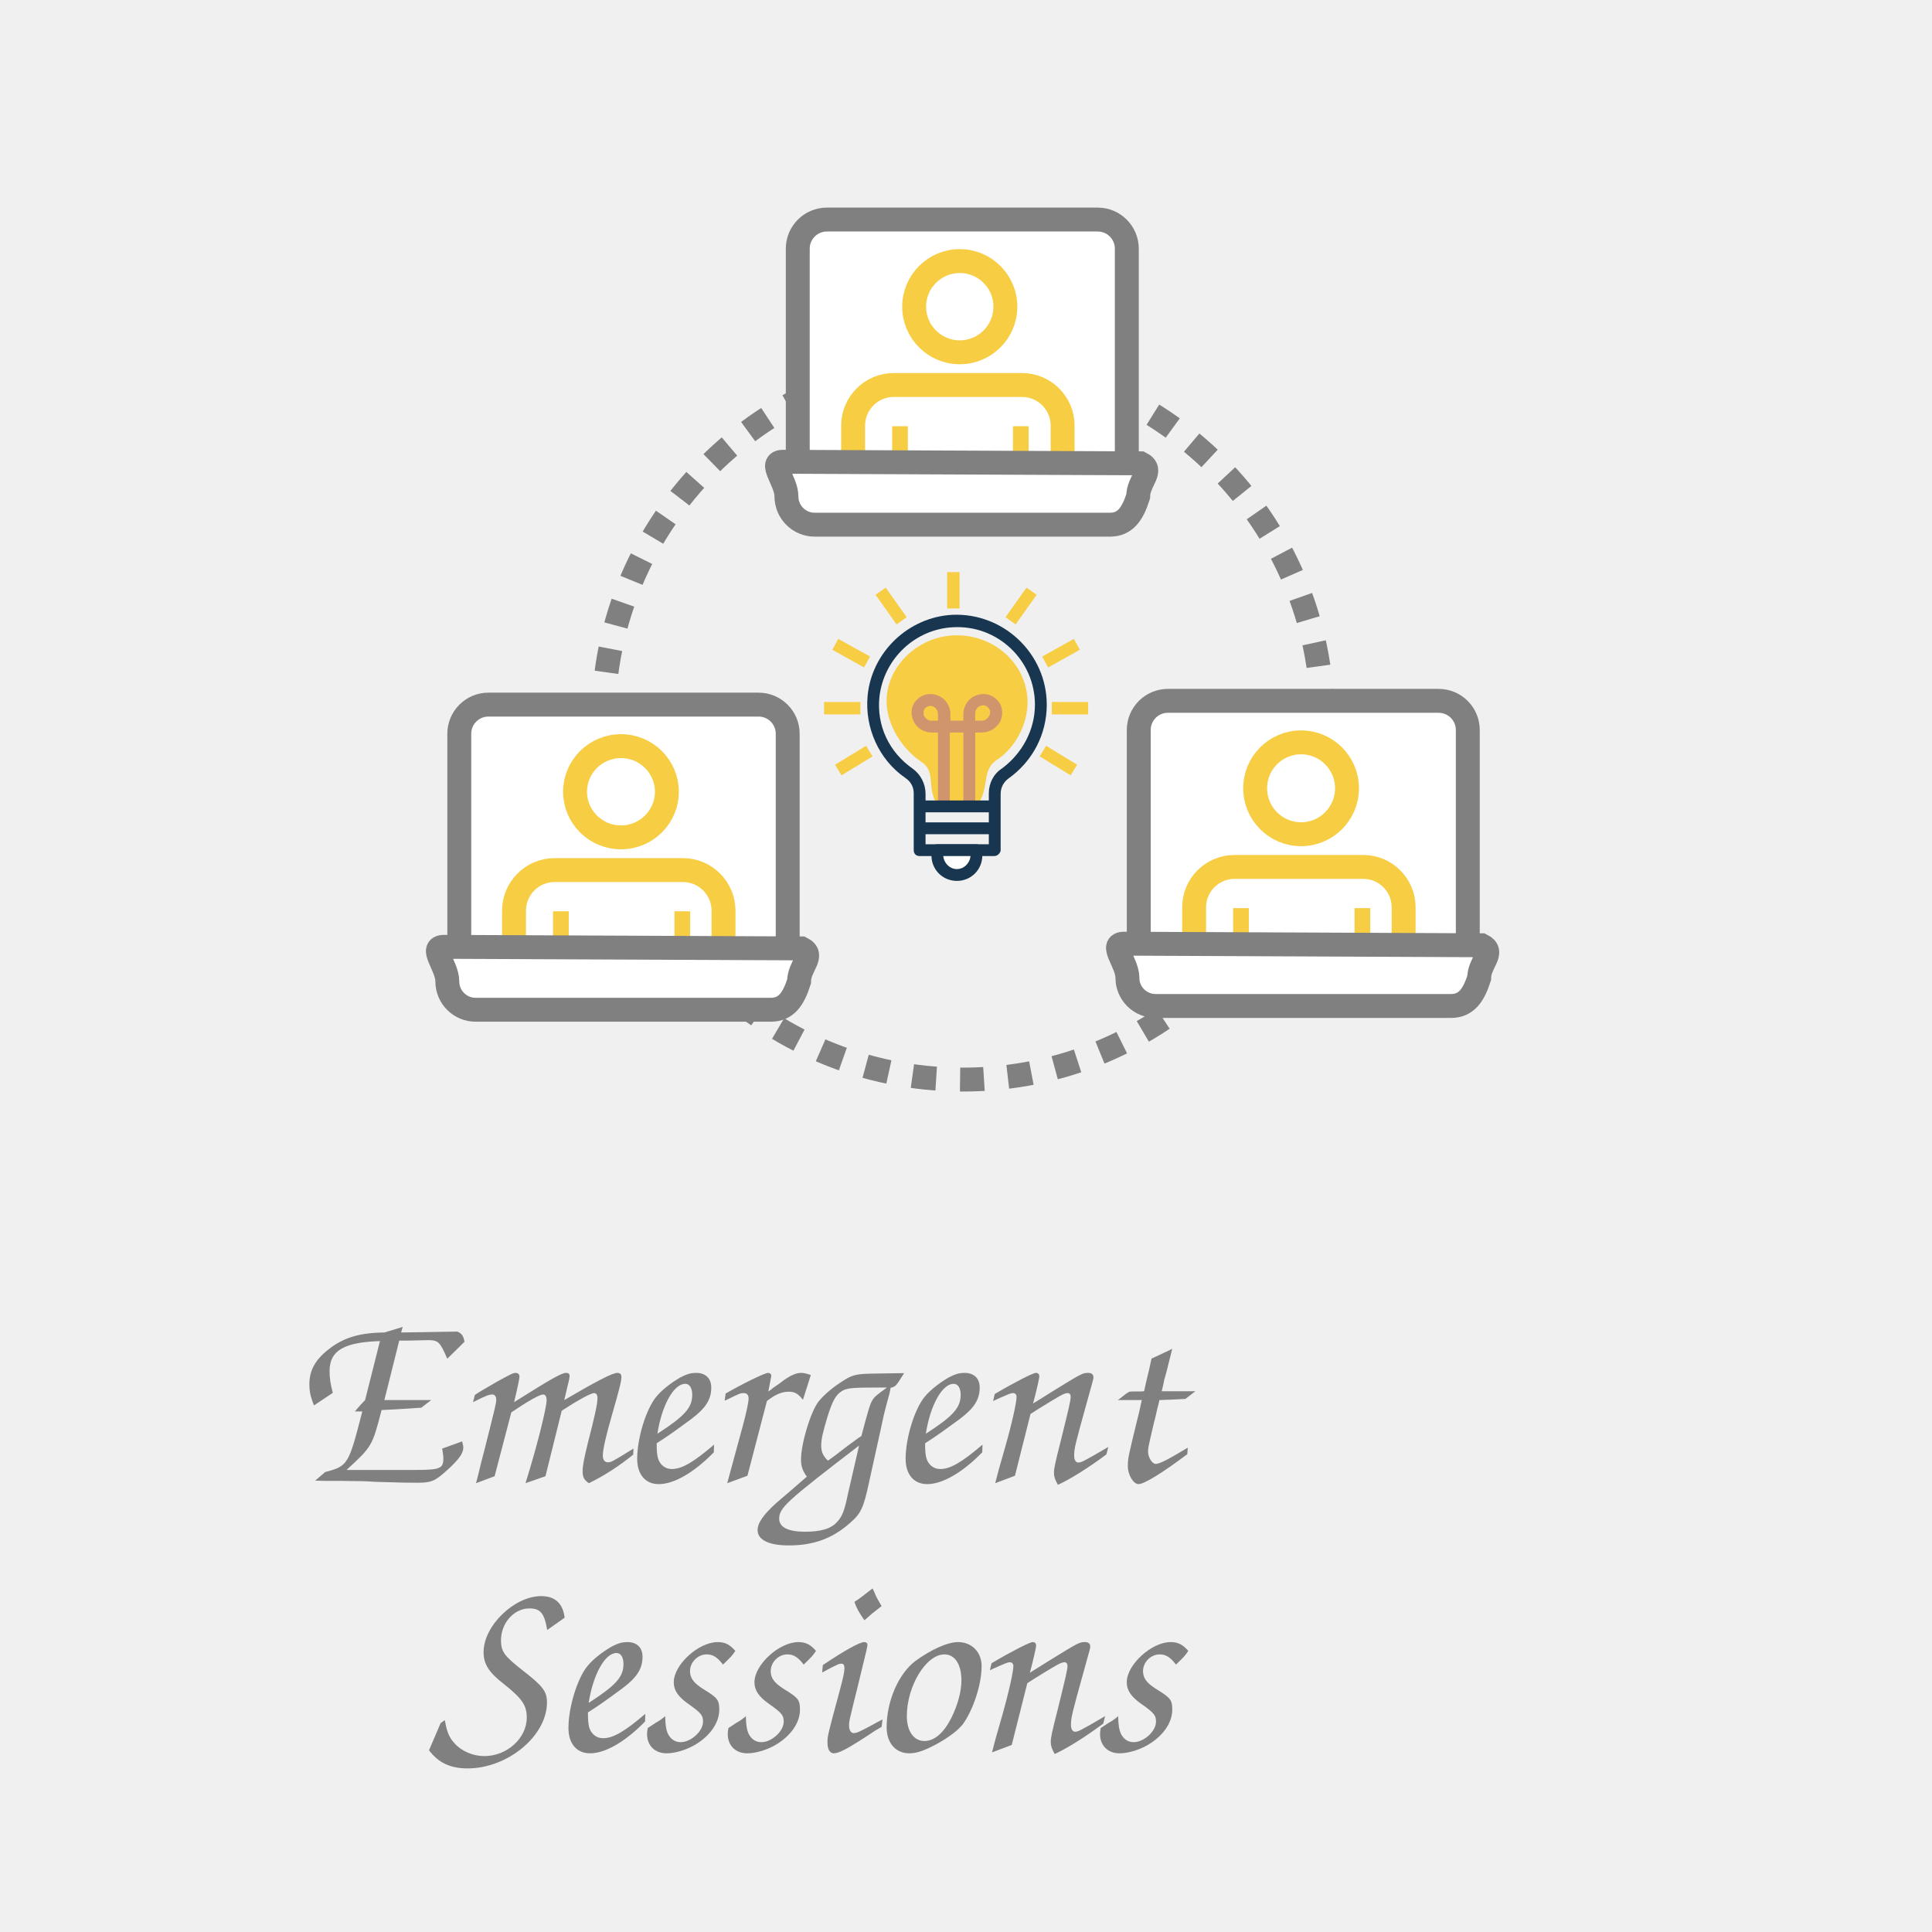
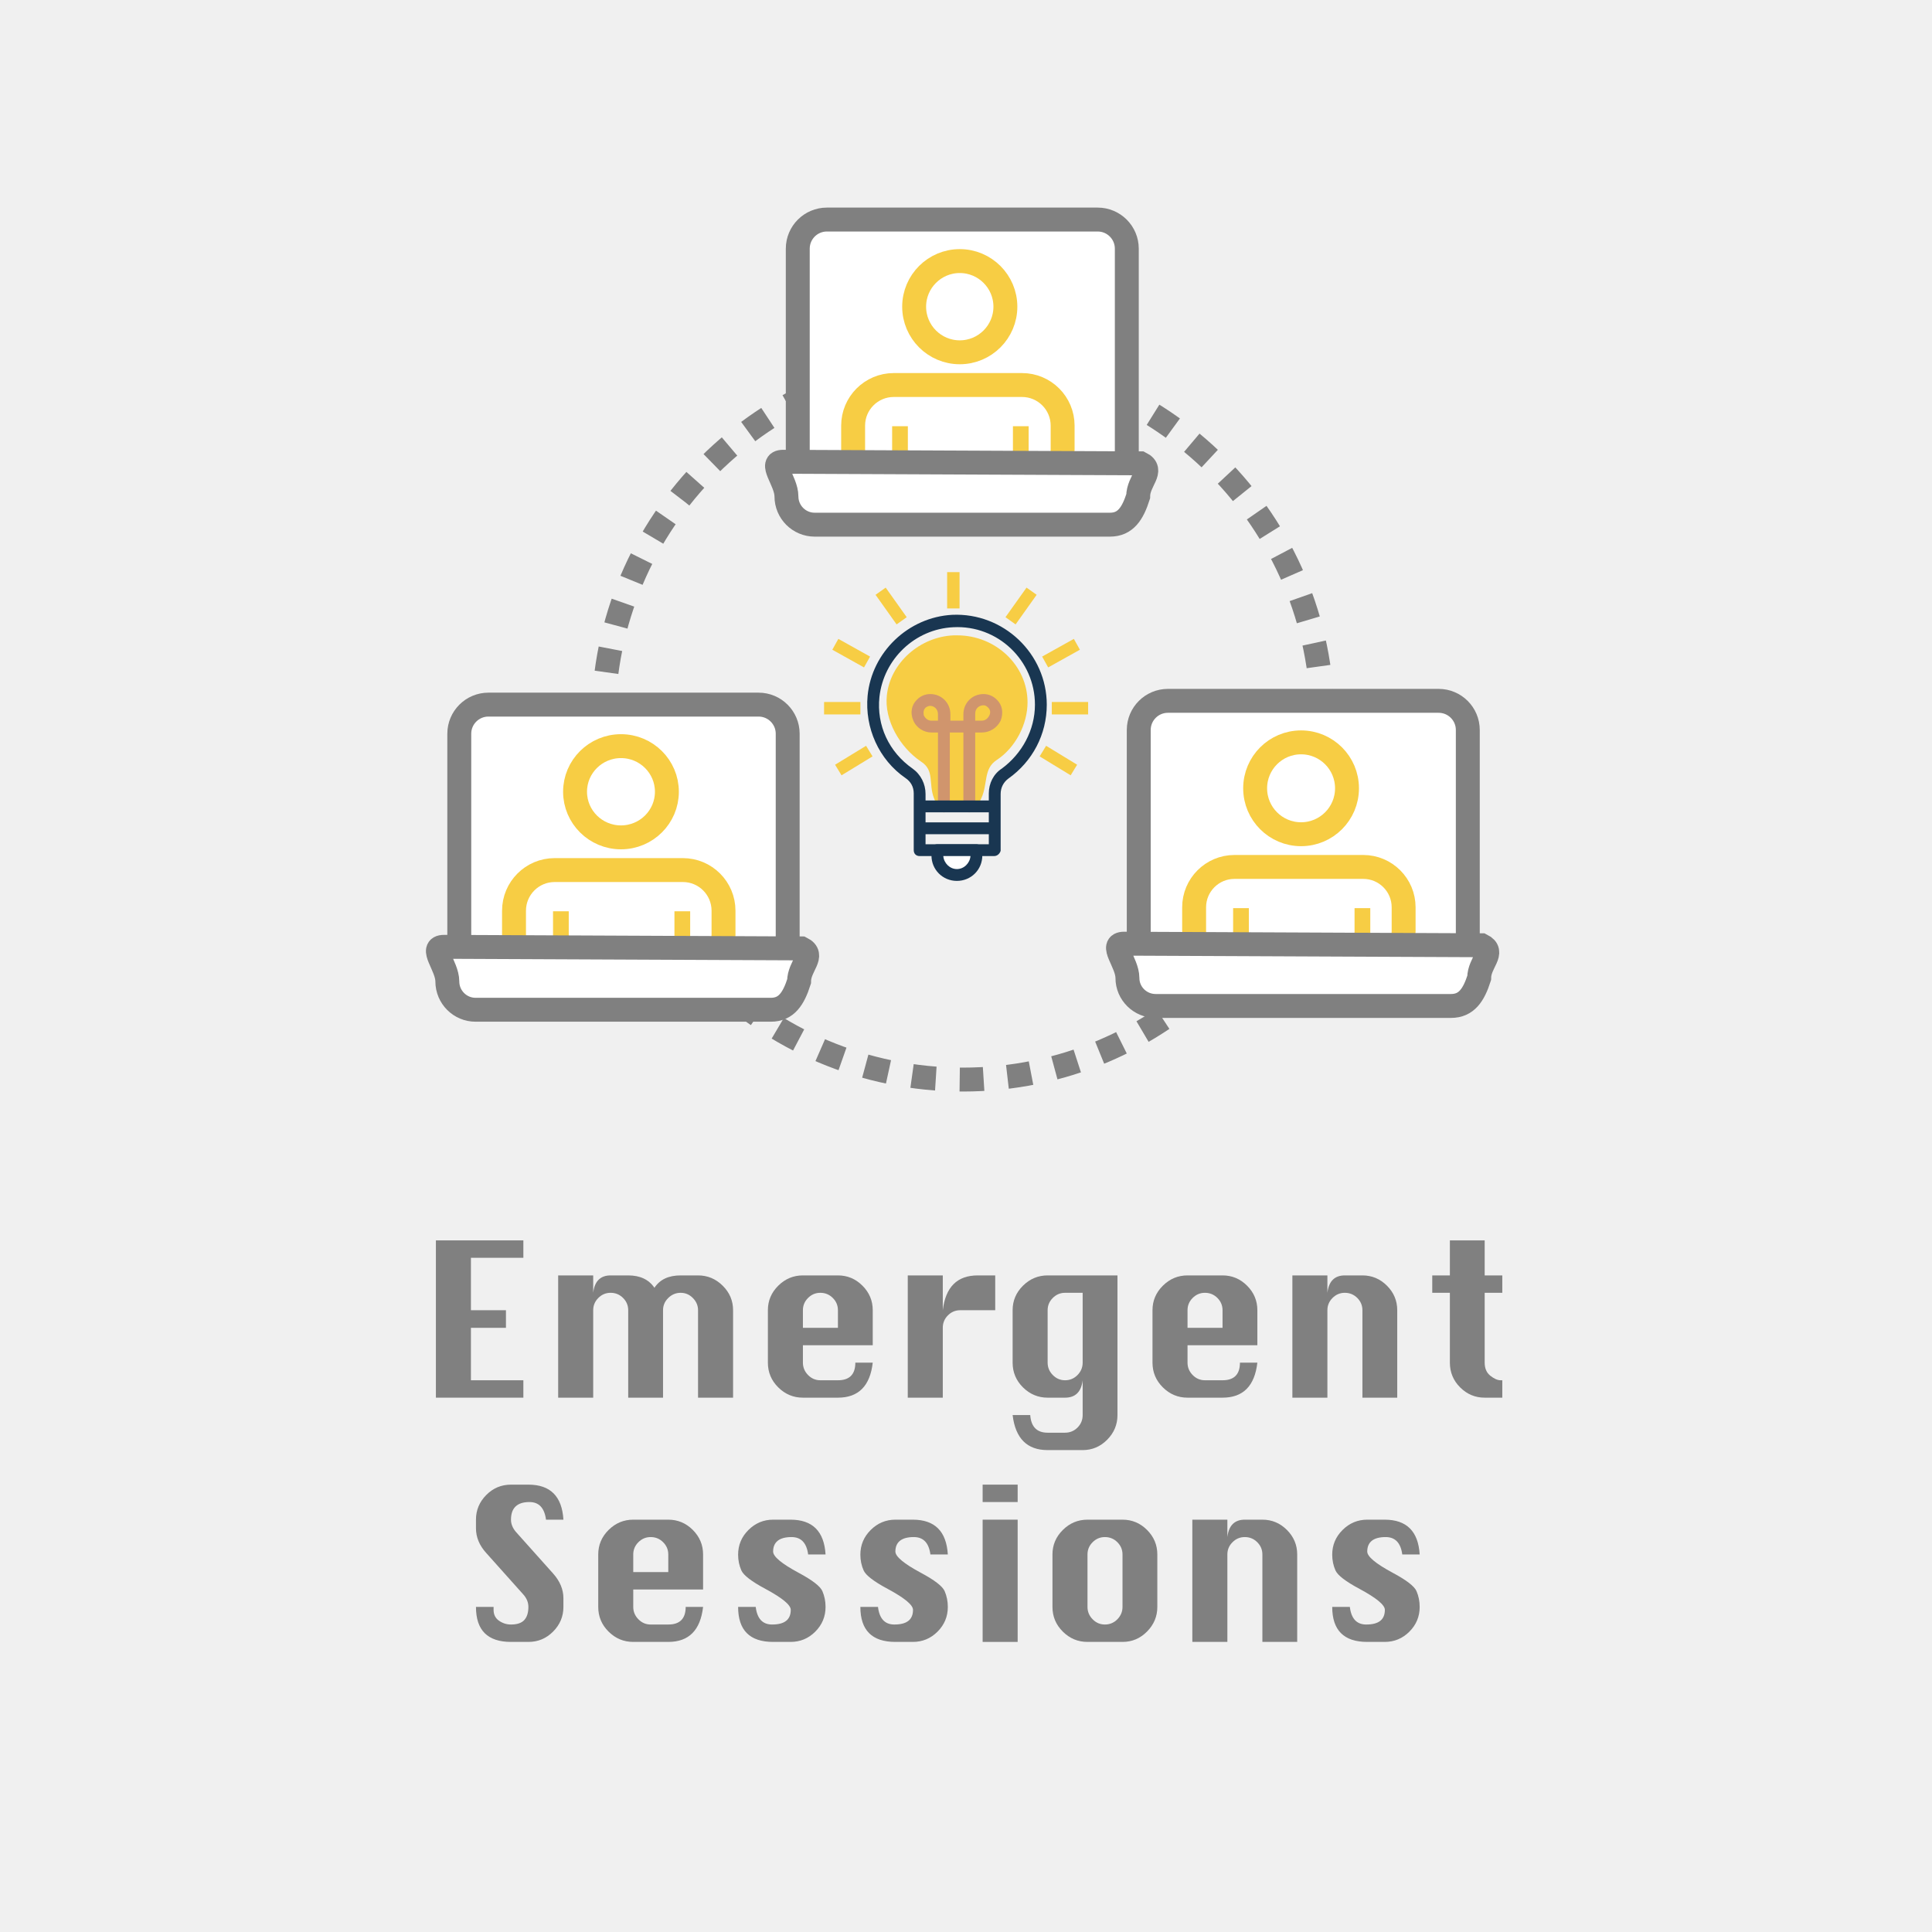
- <svg xmlns="http://www.w3.org/2000/svg" width="130mm" height="130mm" viewBox="0 0 130 130" version="1.1" id="svg161">
-   <defs id="defs158" />
-   <g id="layer1">
-     <g id="g2482" transform="matrix(0.2645833,0,0,0.2645833,-221.2586,7.920424)">
-       <g id="g1060" transform="matrix(1.333333,0,0,-1.333333,7.616513,555.9788)">
-         <path d="m 736.56,302.1 c 0,37.88 30.7,68.58 68.58,68.58 37.88,0 68.58,-30.7 68.58,-68.58 0,-37.88 -30.7,-68.58 -68.58,-68.58 -37.88,0 -68.58,30.7 -68.58,68.58 z" style="fill:none;stroke:#808080;stroke-width:4.56;stroke-linecap:butt;stroke-linejoin:miter;stroke-miterlimit:10;stroke-dasharray:4.56, 4.56;stroke-dashoffset:0;stroke-opacity:1" id="path1062" />
+ <svg xmlns="http://www.w3.org/2000/svg" xmlns:ns1="http://vectornator.io" width="100%" version="1.1" viewBox="0 0 130 130" style="fill-rule:nonzero;clip-rule:evenodd;stroke-linecap:round;stroke-linejoin:round;" xml:space="preserve" height="100%">
+   <defs />
+   <g ns1:layerName="layer1" id="layer1">
+     <g opacity="1">
+       <path stroke-linecap="butt" fill="none" d="M40.599+48.449C40.599+35.086+51.429+24.256+64.792+24.256C78.155+24.256+88.986+35.086+88.986+48.449C88.986+61.812+78.155+72.642+64.792+72.642C51.429+72.642+40.599+61.812+40.599+48.449Z" stroke-dasharray="1.609,1.609" opacity="1" stroke-width="1.609" stroke="#808080" stroke-linejoin="miter" />
+       <path d="M53.68+16.731C53.68+15.651+54.558+14.773+55.638+14.773L73.862+14.773C74.942+14.773+75.82+15.651+75.82+16.731L75.82+31.145C75.82+32.225+74.942+33.103+73.862+33.103L55.638+33.103C54.558+33.103+53.68+32.225+53.68+31.145L53.68+16.731Z" fill="#ffffff" opacity="1" />
+       <path stroke-linecap="butt" stroke="#808080" fill="none" d="M53.68+16.731C53.68+15.651+54.558+14.773+55.638+14.773L73.862+14.773C74.942+14.773+75.82+15.651+75.82+16.731L75.82+31.145C75.82+32.225+74.942+33.103+73.862+33.103L55.638+33.103C54.558+33.103+53.68+32.225+53.68+31.145L53.68+16.731Z" opacity="1" stroke-width="1.609" stroke-linejoin="miter" />
+       <path d="M61.511+20.636C61.511+18.943+62.887+17.567+64.58+17.567C66.274+17.567+67.65+18.943+67.65+20.636C67.65+22.329+66.274+23.705+64.58+23.705C62.887+23.705+61.511+22.329+61.511+20.636Z" fill="none" stroke="#f7cd44" opacity="1" stroke-linejoin="miter" stroke-width="1.609" stroke-linecap="butt" />
+       <path opacity="1" d="M57.405+28.64C57.405+27.131+58.629+25.907+60.139+25.907L68.768+25.907C70.278+25.907+71.502+27.131+71.502+28.64L71.502+30.242C71.502+31.752+70.278+32.976+68.768+32.976L60.139+32.976C58.629+32.976+57.405+31.752+57.405+30.242L57.405+28.64Z" fill="#ffffff" />
+       <path opacity="1" stroke-width="1.609" fill="none" d="M57.405+28.64C57.405+27.131+58.629+25.907+60.139+25.907L68.768+25.907C70.278+25.907+71.502+27.131+71.502+28.64L71.502+30.242C71.502+31.752+70.278+32.976+68.768+32.976L60.139+32.976C58.629+32.976+57.405+31.752+57.405+30.242L57.405+28.64Z" stroke-linejoin="miter" stroke="#f7cd44" stroke-linecap="butt" />
+       <path fill="none" d="M60.559+28.679L60.559+31.925" stroke="#f7cd44" stroke-linecap="butt" stroke-width="1.058" opacity="1" stroke-linejoin="miter" />
+       <path opacity="1" stroke-width="1.058" stroke="#f7cd44" stroke-linecap="butt" fill="none" stroke-linejoin="miter" d="M68.687+28.679L68.687+31.925" />
+       <path d="M52.918+33.4C52.918+32.348+51.648+31.071+52.699+31.071L76.751+31.177C77.697+31.653+76.585+32.348+76.585+33.4L76.585+33.4C76.215+34.557+75.735+35.304+74.688+35.304L54.816+35.304C53.768+35.304+52.918+34.451+52.918+33.4Z" fill="#ffffff" opacity="1" />
+       <path fill="none" stroke-linecap="butt" stroke-linejoin="miter" stroke="#808080" d="M52.918+33.4C52.918+32.348+51.648+31.071+52.699+31.071L76.751+31.177C77.697+31.653+76.585+32.348+76.585+33.4L76.585+33.4C76.215+34.557+75.735+35.304+74.688+35.304L54.816+35.304C53.768+35.304+52.918+34.451+52.918+33.4Z" opacity="1" stroke-width="1.609" />
+       <g opacity="1">
+         <path fill="#ffffff" d="M76.624+49.119C76.624+48.036+77.503+47.158+78.586+47.158L96.803+47.158C97.886+47.158+98.765+48.036+98.765+49.119L98.765+63.569C98.765+64.652+97.886+65.531+96.803+65.531L78.586+65.531C77.503+65.531+76.624+64.652+76.624+63.569L76.624+49.119Z" opacity="1" />
+         <path fill="none" stroke="#808080" d="M76.624+49.119C76.624+48.036+77.503+47.158+78.586+47.158L96.803+47.158C97.886+47.158+98.765+48.036+98.765+49.119L98.765+63.569C98.765+64.652+97.886+65.531+96.803+65.531L78.586+65.531C77.503+65.531+76.624+64.652+76.624+63.569L76.624+49.119Z" opacity="1" stroke-width="1.609" stroke-linecap="butt" stroke-linejoin="miter" />
+         <path stroke-linejoin="miter" stroke-width="1.609" d="M84.456+53.042C84.456+51.335+85.839+49.952+87.546+49.952C89.254+49.952+90.637+51.335+90.637+53.042C90.637+54.75+89.254+56.133+87.546+56.133C85.839+56.133+84.456+54.75+84.456+53.042Z" fill="none" opacity="1" stroke="#f7cd44" stroke-linecap="butt" />
+         <path opacity="1" d="M80.35+61.05C80.35+59.551+81.567+58.334+83.066+58.334L91.73+58.334C93.23+58.334+94.447+59.551+94.447+61.05L94.447+62.645C94.447+64.144+93.23+65.361+91.73+65.361L83.066+65.361C81.567+65.361+80.35+64.144+80.35+62.645L80.35+61.05Z" fill="#ffffff" />
+         <path stroke-linejoin="miter" stroke-linecap="butt" opacity="1" stroke-width="1.609" fill="none" stroke="#f7cd44" d="M80.35+61.05C80.35+59.551+81.567+58.334+83.066+58.334L91.73+58.334C93.23+58.334+94.447+59.551+94.447+61.05L94.447+62.645C94.447+64.144+93.23+65.361+91.73+65.361L83.066+65.361C81.567+65.361+80.35+64.144+80.35+62.645L80.35+61.05Z" />
+         <path d="M83.503+61.107L83.503+64.352" stroke="#f7cd44" stroke-linejoin="miter" stroke-width="1.058" fill="none" opacity="1" stroke-linecap="butt" />
+         <path stroke="#f7cd44" fill="none" opacity="1" stroke-width="1.058" d="M91.674+61.107L91.674+64.352" stroke-linejoin="miter" stroke-linecap="butt" />
+         <path d="M75.862+65.806C75.862+64.761+74.592+63.498+75.644+63.498L99.696+63.604C100.641+64.077+99.53+64.761+99.53+65.806L99.53+65.806C99.16+66.952+98.68+67.689+97.632+67.689L77.76+67.689C76.712+67.689+75.862+66.846+75.862+65.806Z" fill="#ffffff" opacity="1" />
+         <path d="M75.862+65.806C75.862+64.761+74.592+63.498+75.644+63.498L99.696+63.604C100.641+64.077+99.53+64.761+99.53+65.806L99.53+65.806C99.16+66.952+98.68+67.689+97.632+67.689L77.76+67.689C76.712+67.689+75.862+66.846+75.862+65.806Z" stroke-width="1.609" stroke-linejoin="miter" fill="none" stroke="#808080" opacity="1" stroke-linecap="butt" />
      </g>
-       <path d="m 1039.137,33.299 c 0,-4.08 3.32,-7.4 7.4,-7.4 h 68.88 c 4.08,0 7.4,3.32 7.4,7.4 v 54.48 c 0,4.08 -3.32,7.4 -7.4,7.4 h -68.88 c -4.08,0 -7.4,-3.32 -7.4,-7.4 z" style="fill:#ffffff;fill-opacity:1;fill-rule:evenodd;stroke:none;stroke-width:1.333" id="path1064" />
-       <path d="m 1039.137,33.299 c 0,-4.08 3.32,-7.4 7.4,-7.4 h 68.88 c 4.08,0 7.4,3.32 7.4,7.4 v 54.48 c 0,4.08 -3.32,7.4 -7.4,7.4 h -68.88 c -4.08,0 -7.4,-3.32 -7.4,-7.4 z" style="fill:none;stroke:#808080;stroke-width:6.08;stroke-linecap:butt;stroke-linejoin:miter;stroke-miterlimit:10;stroke-dasharray:none;stroke-opacity:1" id="path1066" />
-       <path d="m 1068.736,48.059 c 0,-6.4 5.2,-11.6 11.6,-11.6 6.4,0 11.6,5.2 11.6,11.6 0,6.4 -5.2,11.6 -11.6,11.6 -6.4,0 -11.6,-5.2 -11.6,-11.6 z" style="fill:none;stroke:#f7cd44;stroke-width:6.08;stroke-linecap:butt;stroke-linejoin:miter;stroke-miterlimit:10;stroke-dasharray:none;stroke-opacity:1" id="path1068" />
-       <path d="m 1053.216,78.312 c 0,-5.707 4.627,-10.333 10.333,-10.333 h 32.613 c 5.707,0 10.333,4.627 10.333,10.333 v 6.053 c 0,5.707 -4.627,10.333 -10.333,10.333 h -32.613 c -5.707,0 -10.333,-4.627 -10.333,-10.333 z" style="fill:#ffffff;fill-opacity:1;fill-rule:evenodd;stroke:none;stroke-width:1.333" id="path1070" />
-       <path d="m 1053.216,78.312 c 0,-5.707 4.627,-10.333 10.333,-10.333 h 32.613 c 5.707,0 10.333,4.627 10.333,10.333 v 6.053 c 0,5.707 -4.627,10.333 -10.333,10.333 h -32.613 c -5.707,0 -10.333,-4.627 -10.333,-10.333 z" style="fill:none;stroke:#f7cd44;stroke-width:6.08;stroke-linecap:butt;stroke-linejoin:miter;stroke-miterlimit:10;stroke-dasharray:none;stroke-opacity:1" id="path1072" />
-       <path d="M 1065.137,78.459 V 90.725" style="fill:none;stroke:#f7cd44;stroke-width:4;stroke-linecap:butt;stroke-linejoin:miter;stroke-miterlimit:10;stroke-dasharray:none;stroke-opacity:1" id="path1074" />
-       <path d="M 1095.857,78.459 V 90.725" style="fill:none;stroke:#f7cd44;stroke-width:4;stroke-linecap:butt;stroke-linejoin:miter;stroke-miterlimit:10;stroke-dasharray:none;stroke-opacity:1" id="path1076" />
-       <path d="m 1036.256,96.299 c 0,-3.973 -4.8,-8.8 -0.827,-8.8 l 90.907,0.4 c 3.573,1.8 -0.627,4.427 -0.627,8.4 v 0 c -1.4,4.373 -3.213,7.2 -7.173,7.2 h -75.107 c -3.96,0 -7.173,-3.227 -7.173,-7.2 z" style="fill:#ffffff;fill-opacity:1;fill-rule:evenodd;stroke:none;stroke-width:1.333" id="path1078" />
-       <path d="m 1036.256,96.299 c 0,-3.973 -4.8,-8.8 -0.827,-8.8 l 90.907,0.4 c 3.573,1.8 -0.627,4.427 -0.627,8.4 v 0 c -1.4,4.373 -3.213,7.2 -7.173,7.2 h -75.107 c -3.96,0 -7.173,-3.227 -7.173,-7.2 z" style="fill:none;stroke:#808080;stroke-width:6.08;stroke-linecap:butt;stroke-linejoin:miter;stroke-miterlimit:10;stroke-dasharray:none;stroke-opacity:1" id="path1080" />
-       <g id="g2316" transform="translate(0,-106)">
-         <path d="m 1125.857,261.712 c 0,-4.093 3.32,-7.413 7.413,-7.413 h 68.853 c 4.093,0 7.413,3.32 7.413,7.413 v 54.613 c 0,4.093 -3.32,7.413 -7.413,7.413 h -68.853 c -4.093,0 -7.413,-3.32 -7.413,-7.413 z" style="fill:#ffffff;fill-opacity:1;fill-rule:evenodd;stroke:none;stroke-width:1.333" id="path1082" />
-         <path d="m 1125.857,261.712 c 0,-4.093 3.32,-7.413 7.413,-7.413 h 68.853 c 4.093,0 7.413,3.32 7.413,7.413 v 54.613 c 0,4.093 -3.32,7.413 -7.413,7.413 h -68.853 c -4.093,0 -7.413,-3.32 -7.413,-7.413 z" style="fill:none;stroke:#808080;stroke-width:6.08;stroke-linecap:butt;stroke-linejoin:miter;stroke-miterlimit:10;stroke-dasharray:none;stroke-opacity:1" id="path1084" />
-         <path d="m 1155.457,276.539 c 0,-6.453 5.227,-11.68 11.68,-11.68 6.453,0 11.68,5.227 11.68,11.68 0,6.453 -5.227,11.68 -11.68,11.68 -6.453,0 -11.68,-5.227 -11.68,-11.68 z" style="fill:none;stroke:#f7cd44;stroke-width:6.08;stroke-linecap:butt;stroke-linejoin:miter;stroke-miterlimit:10;stroke-dasharray:none;stroke-opacity:1" id="path1086" />
-         <path d="m 1139.937,306.805 c 0,-5.667 4.6,-10.267 10.267,-10.267 h 32.747 c 5.667,0 10.267,4.6 10.267,10.267 v 6.027 c 0,5.667 -4.6,10.267 -10.267,10.267 h -32.747 c -5.667,0 -10.267,-4.6 -10.267,-10.267 z" style="fill:#ffffff;fill-opacity:1;fill-rule:evenodd;stroke:none;stroke-width:1.333" id="path1088" />
-         <path d="m 1139.937,306.805 c 0,-5.667 4.6,-10.267 10.267,-10.267 h 32.747 c 5.667,0 10.267,4.6 10.267,10.267 v 6.027 c 0,5.667 -4.6,10.267 -10.267,10.267 h -32.747 c -5.667,0 -10.267,-4.6 -10.267,-10.267 z" style="fill:none;stroke:#f7cd44;stroke-width:6.08;stroke-linecap:butt;stroke-linejoin:miter;stroke-miterlimit:10;stroke-dasharray:none;stroke-opacity:1" id="path1090" />
-         <path d="m 1151.857,307.019 v 12.267" style="fill:none;stroke:#f7cd44;stroke-width:4;stroke-linecap:butt;stroke-linejoin:miter;stroke-miterlimit:10;stroke-dasharray:none;stroke-opacity:1" id="path1092" />
-         <path d="m 1182.736,307.019 v 12.267" style="fill:none;stroke:#f7cd44;stroke-width:4;stroke-linecap:butt;stroke-linejoin:miter;stroke-miterlimit:10;stroke-dasharray:none;stroke-opacity:1" id="path1094" />
-         <path d="m 1122.976,324.779 c 0,-3.947 -4.8,-8.72 -0.827,-8.72 l 90.907,0.4 c 3.573,1.787 -0.627,4.373 -0.627,8.32 v 0 c -1.4,4.333 -3.213,7.12 -7.173,7.12 h -75.107 c -3.96,0 -7.173,-3.187 -7.173,-7.12 z" style="fill:#ffffff;fill-opacity:1;fill-rule:evenodd;stroke:none;stroke-width:1.333" id="path1096" />
-         <path d="m 1122.976,324.779 c 0,-3.947 -4.8,-8.72 -0.827,-8.72 l 90.907,0.4 c 3.573,1.787 -0.627,4.373 -0.627,8.32 v 0 c -1.4,4.333 -3.213,7.12 -7.173,7.12 h -75.107 c -3.96,0 -7.173,-3.187 -7.173,-7.12 z" style="fill:none;stroke:#808080;stroke-width:6.08;stroke-linecap:butt;stroke-linejoin:miter;stroke-miterlimit:10;stroke-dasharray:none;stroke-opacity:1" id="path1098" />
+       <g opacity="1">
+         <path d="M30.904+49.37C30.904+48.29+31.783+47.412+32.862+47.412L51.044+47.412C52.124+47.412+53.002+48.29+53.002+49.37L53.002+63.784C53.002+64.864+52.124+65.742+51.044+65.742L32.862+65.742C31.783+65.742+30.904+64.864+30.904+63.784L30.904+49.37Z" opacity="1" fill="#ffffff" />
+         <path stroke-linejoin="miter" stroke-linecap="butt" fill="none" stroke="#808080" opacity="1" stroke-width="1.609" d="M30.904+49.37C30.904+48.29+31.783+47.412+32.862+47.412L51.044+47.412C52.124+47.412+53.002+48.29+53.002+49.37L53.002+63.784C53.002+64.864+52.124+65.742+51.044+65.742L32.862+65.742C31.783+65.742+30.904+64.864+30.904+63.784L30.904+49.37Z" />
+         <path opacity="1" stroke-width="1.609" stroke-linejoin="miter" stroke="#f7cd44" stroke-linecap="butt" fill="none" d="M38.694+53.275C38.694+51.582+40.077+50.206+41.784+50.206C43.491+50.206+44.874+51.582+44.874+53.275C44.874+54.968+43.491+56.344+41.784+56.344C40.077+56.344+38.694+54.968+38.694+53.275Z" />
+         <path opacity="1" d="M34.587+61.279C34.587+59.77+35.811+58.545+37.321+58.545L45.95+58.545C47.46+58.545+48.684+59.77+48.684+61.279L48.684+62.881C48.684+64.391+47.46+65.615+45.95+65.615L37.321+65.615C35.811+65.615+34.587+64.391+34.587+62.881L34.587+61.279Z" fill="#ffffff" />
+         <path fill="none" stroke-linecap="butt" d="M34.587+61.279C34.587+59.77+35.811+58.545+37.321+58.545L45.95+58.545C47.46+58.545+48.684+59.77+48.684+61.279L48.684+62.881C48.684+64.391+47.46+65.615+45.95+65.615L37.321+65.615C35.811+65.615+34.587+64.391+34.587+62.881L34.587+61.279Z" stroke-width="1.609" stroke="#f7cd44" stroke-linejoin="miter" opacity="1" />
+         <path stroke-width="1.058" fill="none" stroke="#f7cd44" opacity="1" stroke-linejoin="miter" stroke-linecap="butt" d="M37.741+61.318L37.741+64.564" />
+         <path stroke="#f7cd44" stroke-width="1.058" fill="none" stroke-linejoin="miter" opacity="1" stroke-linecap="butt" d="M45.911+61.318L45.911+64.564" />
+         <path fill="#ffffff" d="M30.1+66.038C30.1+64.987+28.83+63.71+29.881+63.71L53.934+63.816C54.879+64.292+53.768+64.987+53.768+66.038L53.768+66.038C53.397+67.196+52.918+67.944+51.87+67.944L31.998+67.944C30.95+67.944+30.1+67.09+30.1+66.038Z" opacity="1" />
+         <path stroke-width="1.609" fill="none" d="M30.1+66.038C30.1+64.987+28.83+63.71+29.881+63.71L53.934+63.816C54.879+64.292+53.768+64.987+53.768+66.038L53.768+66.038C53.397+67.196+52.918+67.944+51.87+67.944L31.998+67.944C30.95+67.944+30.1+67.09+30.1+66.038Z" stroke-linecap="butt" stroke-linejoin="miter" opacity="1" stroke="#808080" />
      </g>
-       <g id="g2305" transform="translate(0,-106)">
-         <path d="m 953.057,262.659 c 0,-4.08 3.32,-7.4 7.4,-7.4 h 68.72 c 4.08,0 7.4,3.32 7.4,7.4 v 54.48 c 0,4.08 -3.32,7.4 -7.4,7.4 h -68.72 c -4.08,0 -7.4,-3.32 -7.4,-7.4 z" style="fill:#ffffff;fill-opacity:1;fill-rule:evenodd;stroke:none;stroke-width:1.333" id="path1100" />
-         <path d="m 953.057,262.659 c 0,-4.08 3.32,-7.4 7.4,-7.4 h 68.72 c 4.08,0 7.4,3.32 7.4,7.4 v 54.48 c 0,4.08 -3.32,7.4 -7.4,7.4 h -68.72 c -4.08,0 -7.4,-3.32 -7.4,-7.4 z" style="fill:none;stroke:#808080;stroke-width:6.08;stroke-linecap:butt;stroke-linejoin:miter;stroke-miterlimit:10;stroke-dasharray:none;stroke-opacity:1" id="path1102" />
-         <path d="m 982.496,277.419 c 0,-6.4 5.227,-11.6 11.68,-11.6 6.453,0 11.68,5.2 11.68,11.6 0,6.4 -5.227,11.6 -11.68,11.6 -6.453,0 -11.68,-5.2 -11.68,-11.6 z" style="fill:none;stroke:#f7cd44;stroke-width:6.08;stroke-linecap:butt;stroke-linejoin:miter;stroke-miterlimit:10;stroke-dasharray:none;stroke-opacity:1" id="path1104" />
-         <path d="m 966.976,307.672 c 0,-5.707 4.627,-10.333 10.333,-10.333 h 32.613 c 5.707,0 10.333,4.627 10.333,10.333 v 6.053 c 0,5.707 -4.627,10.333 -10.333,10.333 h -32.613 c -5.707,0 -10.333,-4.627 -10.333,-10.333 z" style="fill:#ffffff;fill-opacity:1;fill-rule:evenodd;stroke:none;stroke-width:1.333" id="path1106" />
-         <path d="m 966.976,307.672 c 0,-5.707 4.627,-10.333 10.333,-10.333 h 32.613 c 5.707,0 10.333,4.627 10.333,10.333 v 6.053 c 0,5.707 -4.627,10.333 -10.333,10.333 h -32.613 c -5.707,0 -10.333,-4.627 -10.333,-10.333 z" style="fill:none;stroke:#f7cd44;stroke-width:6.08;stroke-linecap:butt;stroke-linejoin:miter;stroke-miterlimit:10;stroke-dasharray:none;stroke-opacity:1" id="path1108" />
-         <path d="m 978.896,307.819 v 12.267" style="fill:none;stroke:#f7cd44;stroke-width:4;stroke-linecap:butt;stroke-linejoin:miter;stroke-miterlimit:10;stroke-dasharray:none;stroke-opacity:1" id="path1110" />
-         <path d="m 1009.777,307.819 v 12.267" style="fill:none;stroke:#f7cd44;stroke-width:4;stroke-linecap:butt;stroke-linejoin:miter;stroke-miterlimit:10;stroke-dasharray:none;stroke-opacity:1" id="path1112" />
-         <path d="m 950.016,325.659 c 0,-3.973 -4.8,-8.8 -0.827,-8.8 l 90.907,0.4 c 3.573,1.8 -0.627,4.427 -0.627,8.4 v 0 c -1.4,4.373 -3.213,7.2 -7.173,7.2 h -75.107 c -3.96,0 -7.173,-3.227 -7.173,-7.2 z" style="fill:#ffffff;fill-opacity:1;fill-rule:evenodd;stroke:none;stroke-width:1.333" id="path1114" />
-         <path d="m 950.016,325.659 c 0,-3.973 -4.8,-8.8 -0.827,-8.8 l 90.907,0.4 c 3.573,1.8 -0.627,4.427 -0.627,8.4 v 0 c -1.4,4.373 -3.213,7.2 -7.173,7.2 h -75.107 c -3.96,0 -7.173,-3.227 -7.173,-7.2 z" style="fill:none;stroke:#808080;stroke-width:6.08;stroke-linecap:butt;stroke-linejoin:miter;stroke-miterlimit:10;stroke-dasharray:none;stroke-opacity:1" id="path1116" />
-       </g>
-       <g id="g2013-5" transform="matrix(0.1938443,0,0,0.1938443,912.3272,235.5453)">
-         <path style="fill:#193651;fill-opacity:1" d="m 911.823,-246.428 h -97.745 c -4.655,0 -7.758,-3.103 -7.758,-7.758 v -74.473 c 0,-8.533 -3.879,-15.515 -10.861,-20.17 -34.909,-24.048 -53.527,-65.939 -49.648,-107.83 5.43,-57.406 53.527,-103.176 110.933,-106.279 67.491,-3.103 124.121,51.2 124.121,117.915 0,38.788 -18.618,74.473 -50.424,96.97 -6.206,4.655 -10.085,11.636 -10.085,20.17 v 74.473 c -0.775,3.103 -3.879,6.982 -8.533,6.982 z m -89.988,-15.516 h 83.006 v -66.715 c 0,-13.188 6.206,-25.6 17.067,-32.582 26.376,-19.394 43.442,-50.424 43.442,-83.782 0,-58.182 -48.873,-104.727 -107.055,-101.624 -50.424,2.327 -91.539,41.891 -96.97,91.539 -3.879,37.236 12.412,72.145 43.442,93.867 10.861,7.758 17.067,20.17 17.067,33.358 10e-4,0 10e-4,65.939 10e-4,65.939 z" id="path32-2" />
-         <path style="fill:#f7cd44;fill-opacity:1;stroke-width:1.09" d="m 863.354,-536.002 h -4.354 c -44.409,1.644 -83.592,36.157 -87.946,78.889 -3.483,32.049 16.788,67.707 44.651,86.607 18.286,11.505 9.757,28.974 17.192,48.126 l 6.075,15.649 h 48.761 l 7.29,-15.65 c 8.675,-18.623 2.551,-38.443 19.966,-49.948 25.252,-16.435 40.662,-47.806 40.662,-75.746 0.002,-48.483 -41.794,-87.927 -92.298,-87.927 z" id="path34-5" />
-         <rect x="688.699" y="-448.56" style="fill:#f7cd44;fill-opacity:1;stroke-width:1.752" width="47.647" height="16.291" id="rect54-9" />
-         <path style="fill:#ffffff" d="m 837.35,-254.186 v 6.982 c 0,13.964 11.636,25.6 25.6,25.6 13.964,0 25.6,-11.636 25.6,-25.6 v -6.982 z" id="path62-5" />
-         <path style="fill:#193651;fill-opacity:1" d="m 888.55,-261.944 h -51.2 c -4.655,0 -7.758,3.103 -7.758,7.758 v 6.982 c 0,18.618 14.739,33.358 33.358,33.358 18.619,0 33.358,-14.739 33.358,-33.358 v -6.982 c 0,-4.654 -3.879,-7.758 -7.758,-7.758 z m -25.6,32.582 c -9.309,0 -17.067,-7.758 -17.842,-17.067 h 35.685 c -0.776,9.31 -8.534,17.067 -17.843,17.067 z" id="path64-1" />
-         <path style="fill:#d0956d;fill-opacity:1" d="m 895.532,-408.562 h -16.291 c -4.655,0 -7.758,-3.103 -7.758,-7.758 v -16.291 c 0,-14.739 11.636,-26.376 26.376,-26.376 6.206,0 12.412,2.327 17.067,6.982 l 0.776,0.776 c 6.982,6.982 8.533,17.067 4.655,27.152 -4.655,9.309 -13.964,15.515 -24.825,15.515 z m -8.533,-15.515 h 8.533 c 5.43,0 8.533,-3.879 10.085,-6.982 0.776,-1.552 2.327,-6.206 -1.552,-10.085 -2.327,-2.327 -3.879,-3.103 -6.206,-3.103 -5.43,0 -10.861,3.879 -10.861,10.861 v 9.309 z" id="path68-3" />
-         <path style="fill:#d0956d;fill-opacity:1" d="m 845.884,-408.562 h -16.291 c -10.085,0 -20.17,-6.206 -24.048,-16.291 -3.879,-9.309 -2.327,-19.394 4.655,-26.376 l 0.776,-0.776 c 4.655,-4.655 10.861,-6.982 17.067,-6.982 14.739,0 26.376,11.636 26.376,26.376 v 16.291 c -0.778,3.879 -3.881,7.758 -8.535,7.758 z m -17.843,-34.909 c -2.327,0 -3.879,0.776 -6.206,2.327 -3.879,3.879 -2.327,8.533 -2.327,10.085 1.552,3.103 4.655,6.982 10.085,6.982 h 8.533 v -8.533 c 0,-6.982 -5.43,-10.861 -10.085,-10.861 z" id="path72-7" />
-         <path style="fill:#d0956d;fill-opacity:1" d="m 879.241,-303.834 c -4.655,0 -7.758,-3.103 -7.758,-7.758 v -96.97 h -17.842 v 96.97 c 0,4.655 -3.103,7.758 -7.758,7.758 -4.655,0 -7.758,-3.103 -7.758,-7.758 v -104.727 c 0,-4.655 3.103,-7.758 7.758,-7.758 h 33.358 c 4.655,0 7.758,3.103 7.758,7.758 v 104.727 c 0,3.879 -3.103,7.758 -7.758,7.758 z" id="path74-7" />
-         <path style="fill:#193651" d="m 906.562,-303.834 h -88 c -4.655,0 -7.758,-3.103 -7.758,-7.758 0,-4.655 3.103,-7.758 7.758,-7.758 h 88 c 4.655,0 7.758,3.103 7.758,7.758 0,3.879 -3.103,7.758 -7.758,7.758 z" id="path76-6" />
-         <path style="fill:#193651" d="m 906.562,-275.131 h -90 c -4.655,0 -7.758,-3.103 -7.758,-7.758 0,-4.655 3.103,-7.758 7.758,-7.758 h 90 c 4.655,0 7.758,3.103 7.758,7.758 0,4.655 -3.103,7.758 -7.758,7.758 z" id="path78-9" />
-         <rect x="791.008" y="53.539" style="fill:#f7cd44;fill-opacity:1;stroke-width:1.752" width="47.647" height="16.291" id="rect54-8-5" transform="rotate(-31.38865)" />
-         <rect x="359.098" y="-808.613" style="fill:#f7cd44;fill-opacity:1;stroke-width:1.752" width="47.647" height="16.291" id="rect54-1-9" transform="rotate(29.14394)" />
-         <rect x="-41.822" y="-974.048" style="fill:#f7cd44;fill-opacity:1;stroke-width:1.752" width="47.647" height="16.291" id="rect54-2-0" transform="rotate(54.5777)" />
-         <rect x="-618.946" y="-866.45" style="fill:#f7cd44;fill-opacity:1;stroke-width:1.752" width="47.647" height="16.291" id="rect54-4-1" transform="rotate(90)" />
-         <rect x="-1035.13" y="-448.56" style="fill:#f7cd44;fill-opacity:1;stroke-width:1.752" width="47.647" height="16.291" id="rect54-88-0" transform="scale(-1,1)" />
-         <rect x="-680.549" y="-844.302" style="fill:#f7cd44;fill-opacity:1;stroke-width:1.752" width="47.647" height="16.291" id="rect54-8-3-8" transform="matrix(-0.8536539,-0.5208406,-0.5208406,0.8536539,0,0)" />
-         <rect x="-1146.496" y="30.901" style="fill:#f7cd44;fill-opacity:1;stroke-width:1.752" width="47.647" height="16.291" id="rect54-1-0-4" transform="matrix(-0.873399,0.4870053,0.4870053,0.873399,0,0)" />
-         <rect x="-1040.948" y="430.703" style="fill:#f7cd44;fill-opacity:1;stroke-width:1.752" width="47.647" height="16.291" id="rect54-2-7-7" transform="matrix(-0.5795984,0.8149023,0.8149023,0.5795984,0,0)" />
+       <g opacity="1">
+         <path d="M66.894+57.603L61.88+57.603C61.642+57.603+61.483+57.444+61.483+57.205L61.483+53.386C61.483+52.948+61.284+52.59+60.925+52.351C59.135+51.118+58.18+48.969+58.379+46.821C58.658+43.876+61.124+41.529+64.069+41.37C67.53+41.211+70.435+43.996+70.435+47.417C70.435+49.407+69.48+51.237+67.848+52.391C67.53+52.63+67.331+52.988+67.331+53.425L67.331+57.245C67.291+57.404+67.132+57.603+66.894+57.603ZM62.278+56.807L66.535+56.807L66.535+53.386C66.535+52.709+66.854+52.073+67.411+51.715C68.763+50.72+69.639+49.128+69.639+47.417C69.639+44.433+67.132+42.046+64.148+42.205C61.562+42.325+59.453+44.354+59.175+46.9C58.976+48.81+59.811+50.6+61.403+51.715C61.96+52.112+62.278+52.749+62.278+53.425C62.278+53.425+62.278+56.807+62.278+56.807Z" fill="#193651" opacity="1" />
+         <path opacity="1" d="M64.408+42.751L64.184+42.751C61.907+42.836+59.897+44.606+59.674+46.797C59.495+48.441+60.535+50.27+61.964+51.239C62.902+51.829+62.464+52.725+62.846+53.708L63.157+54.51L65.658+54.51L66.032+53.708C66.477+52.752+66.163+51.736+67.056+51.146C68.351+50.303+69.141+48.694+69.141+47.261C69.141+44.774+66.998+42.751+64.408+42.751Z" fill="#f7cd44" />
+         <path d="M55.45+47.236L57.894+47.236L57.894+47.236L57.894+48.072L57.894+48.072L55.45+48.072L55.45+48.072L55.45+47.236L55.45+47.236Z" fill="#f7cd44" opacity="1" />
+         <path d="M63.074+57.205L63.074+57.563C63.074+58.279+63.671+58.876+64.387+58.876C65.103+58.876+65.7+58.279+65.7+57.563L65.7+57.205L63.074+57.205Z" opacity="1" fill="#ffffff" />
+         <path d="M65.7+56.807L63.074+56.807C62.835+56.807+62.676+56.966+62.676+57.205L62.676+57.563C62.676+58.518+63.432+59.274+64.387+59.274C65.342+59.274+66.098+58.518+66.098+57.563L66.098+57.205C66.098+56.966+65.899+56.807+65.7+56.807ZM64.387+58.478C63.91+58.478+63.512+58.08+63.472+57.603L65.302+57.603C65.262+58.08+64.864+58.478+64.387+58.478Z" opacity="1" fill="#193651" />
+         <path d="M66.058+49.288L65.222+49.288C64.984+49.288+64.825+49.128+64.825+48.89L64.825+48.054C64.825+47.298+65.421+46.701+66.177+46.701C66.496+46.701+66.814+46.821+67.053+47.059L67.093+47.099C67.451+47.457+67.53+47.974+67.331+48.492C67.093+48.969+66.615+49.288+66.058+49.288ZM65.62+48.492L66.058+48.492C66.337+48.492+66.496+48.293+66.575+48.134C66.615+48.054+66.695+47.815+66.496+47.616C66.376+47.497+66.297+47.457+66.177+47.457C65.899+47.457+65.62+47.656+65.62+48.014C65.62+48.014+65.62+48.492+65.62+48.492Z" opacity="1" fill="#d0956d" />
+         <path opacity="1" fill="#d0956d" d="M63.512+49.288L62.676+49.288C62.159+49.288+61.642+48.969+61.443+48.452C61.244+47.974+61.323+47.457+61.681+47.099L61.721+47.059C61.96+46.821+62.278+46.701+62.597+46.701C63.353+46.701+63.949+47.298+63.949+48.054L63.949+48.89C63.91+49.089+63.75+49.288+63.512+49.288ZM62.596+47.497C62.477+47.497+62.398+47.537+62.278+47.616C62.079+47.815+62.159+48.054+62.159+48.134C62.239+48.293+62.398+48.492+62.676+48.492L63.114+48.492L63.114+48.054C63.114+47.696+62.835+47.497+62.596+47.497Z" />
+         <path d="M65.222+54.659C64.984+54.659+64.825+54.5+64.825+54.261L64.825+49.288L63.91+49.288L63.91+54.261C63.91+54.5+63.75+54.659+63.512+54.659C63.273+54.659+63.114+54.5+63.114+54.261L63.114+48.89C63.114+48.651+63.273+48.492+63.512+48.492L65.222+48.492C65.461+48.492+65.62+48.651+65.62+48.89L65.62+54.261C65.62+54.46+65.461+54.659+65.222+54.659Z" opacity="1" fill="#d0956d" />
+         <path d="M66.624+54.659L62.11+54.659C61.872+54.659+61.712+54.5+61.712+54.261C61.712+54.022+61.872+53.863+62.11+53.863L66.624+53.863C66.862+53.863+67.022+54.022+67.022+54.261C67.022+54.46+66.862+54.659+66.624+54.659Z" fill="#193651" opacity="1" />
+         <path fill="#193651" d="M66.624+56.131L62.008+56.131C61.769+56.131+61.61+55.972+61.61+55.733C61.61+55.494+61.769+55.335+62.008+55.335L66.624+55.335C66.862+55.335+67.022+55.494+67.022+55.733C67.022+55.972+66.862+56.131+66.624+56.131Z" opacity="1" />
+         <path d="M56.19+51.456L58.276+50.183L58.276+50.183L58.712+50.896L58.712+50.896L56.625+52.169L56.625+52.169L56.19+51.456L56.19+51.456Z" fill="#f7cd44" opacity="1" />
+         <path d="M56.411+42.989L58.545+44.18L58.545+44.18L58.138+44.909L58.138+44.909L56.004+43.719L56.004+43.719L56.411+42.989L56.411+42.989Z" fill="#f7cd44" opacity="1" />
+         <path fill="#f7cd44" opacity="1" d="M59.595+39.539L61.011+41.53L61.011+41.53L60.33+42.015L60.33+42.015L58.914+40.023L58.914+40.023L59.595+39.539L59.595+39.539Z" />
+         <path d="M64.566+38.497L64.566+40.941L64.566+40.941L63.731+40.941L63.731+40.941L63.731+38.497L63.731+38.497L64.566+38.497L64.566+38.497Z" opacity="1" fill="#f7cd44" />
+         <path d="M73.218+47.236L70.774+47.236L70.774+47.236L70.774+48.072L70.774+48.072L73.218+48.072L73.218+48.072L73.218+47.236L73.218+47.236Z" fill="#f7cd44" opacity="1" />
+         <path opacity="1" fill="#f7cd44" d="M72.478+51.456L70.391+50.183L70.391+50.183L69.956+50.896L69.956+50.896L72.042+52.169L72.042+52.169L72.478+51.456L72.478+51.456Z" />
+         <path d="M72.257+42.989L70.123+44.179L70.123+44.179L70.529+44.909L70.529+44.909L72.664+43.719L72.664+43.719L72.257+42.989L72.257+42.989Z" fill="#f7cd44" opacity="1" />
+         <path opacity="1" d="M69.073+39.539L67.656+41.53L67.656+41.53L68.337+42.015L68.337+42.015L69.754+40.023L69.754+40.023L69.073+39.539L69.073+39.539Z" fill="#f7cd44" />
      </g>
    </g>
-     <text xml:space="preserve" style="font-style:normal;font-weight:normal;font-size:17.639px;line-height:1;font-family:sans-serif;fill:#808080;fill-opacity:1;stroke:none;stroke-width:0.265" x="65.37" y="99.629" id="text896-8-15">
-       <tspan x="65.37" y="99.629" id="tspan900-3-14" style="font-style:normal;font-variant:normal;font-weight:normal;font-stretch:normal;font-size:17.639px;font-family:'Comic Sans MS';-inkscape-font-specification:'Comic Sans MS';text-align:center;text-anchor:middle;fill:#808080;fill-opacity:1;stroke-width:0.265">Emergent</tspan>
-       <tspan x="65.37" y="117.742" style="font-style:normal;font-variant:normal;font-weight:normal;font-stretch:normal;font-size:17.639px;font-family:'Comic Sans MS';-inkscape-font-specification:'Comic Sans MS';text-align:center;text-anchor:middle;fill:#808080;fill-opacity:1;stroke-width:0.265" id="tspan2367">Sessions</tspan>
-     </text>
+     <g opacity="1">
+       <path fill="#808080" d="M29.331+94.046L29.331+83.463L35.216+83.463L35.216+84.634L31.688+84.634L31.688+88.162L34.044+88.162L34.044+89.347L31.688+89.347L31.688+92.875L35.216+92.875L35.216+94.046L29.331+94.046Z" opacity="1" />
+       <path d="M44.614+94.046L42.271+94.046L42.271+88.162C42.271+87.842+42.156+87.567+41.925+87.336C41.695+87.106+41.415+86.99+41.086+86.99C40.766+86.99+40.491+87.106+40.26+87.336C40.03+87.567+39.915+87.842+39.915+88.162L39.915+94.046L37.558+94.046L37.558+85.819L39.915+85.819L39.915+86.99C39.962+86.595+40.084+86.301+40.282+86.108C40.479+85.915+40.747+85.819+41.086+85.819L42.271+85.819C43.071+85.819+43.659+86.097+44.035+86.652C44.223+86.369+44.463+86.16+44.755+86.024C45.047+85.887+45.395+85.819+45.799+85.819L46.97+85.819C47.61+85.819+48.163+86.05+48.628+86.511C49.094+86.972+49.327+87.522+49.327+88.162L49.327+94.046L46.97+94.046L46.97+88.162C46.97+87.851+46.855+87.578+46.624+87.343C46.394+87.108+46.119+86.99+45.799+86.99C45.479+86.99+45.202+87.106+44.967+87.336C44.731+87.567+44.614+87.842+44.614+88.162L44.614+94.046Z" opacity="1" fill="#808080" />
+       <path fill="#808080" d="M58.725+90.518L54.026+90.518L54.026+91.689C54.026+92.009+54.141+92.287+54.372+92.522C54.602+92.757+54.877+92.875+55.197+92.875L56.382+92.875C57.163+92.875+57.554+92.48+57.554+91.689L58.725+91.689C58.546+93.26+57.765+94.046+56.382+94.046L54.026+94.046C53.386+94.046+52.833+93.815+52.368+93.355C51.902+92.894+51.669+92.338+51.669+91.689L51.669+88.162C51.669+87.522+51.902+86.972+52.368+86.511C52.833+86.05+53.386+85.819+54.026+85.819L56.382+85.819C57.022+85.819+57.572+86.05+58.033+86.511C58.494+86.972+58.725+87.522+58.725+88.162L58.725+90.518ZM54.026+89.347L56.382+89.347L56.382+88.162C56.382+87.842+56.267+87.567+56.037+87.336C55.806+87.106+55.526+86.99+55.197+86.99C54.877+86.99+54.602+87.106+54.372+87.336C54.141+87.567+54.026+87.842+54.026+88.162L54.026+89.347Z" opacity="1" />
+       <path opacity="1" d="M63.438+94.046L61.081+94.046L61.081+85.819L63.438+85.819L63.438+88.162C63.532+87.381+63.774+86.795+64.165+86.405C64.555+86.014+65.098+85.819+65.794+85.819L66.966+85.819L66.966+88.162L64.609+88.162C64.289+88.162+64.014+88.277+63.784+88.507C63.553+88.738+63.438+89.018+63.438+89.347L63.438+94.046Z" fill="#808080" />
+       <path d="M75.192+85.819L75.192+95.217C75.192+95.857+74.962+96.409+74.501+96.875C74.04+97.341+73.49+97.574+72.85+97.574L70.493+97.574C69.111+97.574+68.325+96.788+68.137+95.217L69.322+95.217C69.379+96.007+69.769+96.403+70.493+96.403L71.665+96.403C71.994+96.403+72.274+96.287+72.504+96.057C72.735+95.826+72.85+95.546+72.85+95.217L72.85+92.875C72.756+93.656+72.361+94.046+71.665+94.046L70.493+94.046C69.854+94.046+69.301+93.815+68.835+93.355C68.37+92.894+68.137+92.338+68.137+91.689L68.137+88.162C68.137+87.522+68.37+86.972+68.835+86.511C69.301+86.05+69.854+85.819+70.493+85.819L75.192+85.819ZM72.85+86.99L71.665+86.99C71.345+86.99+71.07+87.106+70.839+87.336C70.609+87.567+70.493+87.842+70.493+88.162L70.493+91.689C70.493+92.009+70.609+92.287+70.839+92.522C71.07+92.757+71.345+92.875+71.665+92.875C71.994+92.875+72.274+92.757+72.504+92.522C72.735+92.287+72.85+92.009+72.85+91.689L72.85+86.99Z" opacity="1" fill="#808080" />
+       <path opacity="1" fill="#808080" d="M84.605+90.518L79.906+90.518L79.906+91.689C79.906+92.009+80.021+92.287+80.251+92.522C80.482+92.757+80.757+92.875+81.077+92.875L82.262+92.875C83.043+92.875+83.433+92.48+83.433+91.689L84.605+91.689C84.426+93.26+83.645+94.046+82.262+94.046L79.906+94.046C79.266+94.046+78.713+93.815+78.248+93.355C77.782+92.894+77.549+92.338+77.549+91.689L77.549+88.162C77.549+87.522+77.782+86.972+78.248+86.511C78.713+86.05+79.266+85.819+79.906+85.819L82.262+85.819C82.902+85.819+83.452+86.05+83.913+86.511C84.374+86.972+84.605+87.522+84.605+88.162L84.605+90.518ZM79.906+89.347L82.262+89.347L82.262+88.162C82.262+87.842+82.147+87.567+81.916+87.336C81.686+87.106+81.406+86.99+81.077+86.99C80.757+86.99+80.482+87.106+80.251+87.336C80.021+87.567+79.906+87.842+79.906+88.162L79.906+89.347Z" />
+       <path d="M86.961+94.046L86.961+85.819L89.318+85.819L89.318+86.99C89.365+86.595+89.487+86.301+89.685+86.108C89.882+85.915+90.15+85.819+90.489+85.819L91.674+85.819C92.314+85.819+92.864+86.05+93.325+86.511C93.786+86.972+94.017+87.522+94.017+88.162L94.017+94.046L91.674+94.046L91.674+88.162C91.674+87.842+91.559+87.567+91.329+87.336C91.098+87.106+90.818+86.99+90.489+86.99C90.169+86.99+89.894+87.106+89.663+87.336C89.433+87.567+89.318+87.842+89.318+88.162L89.318+94.046L86.961+94.046Z" opacity="1" fill="#808080" />
+       <path d="M97.559+83.463L99.901+83.463L99.901+85.819L101.086+85.819L101.086+86.99L99.901+86.99L99.901+91.689C99.901+92.075+100.028+92.369+100.282+92.571C100.536+92.773+100.767+92.875+100.974+92.875L101.086+92.875L101.086+94.046L99.901+94.046C99.261+94.046+98.711+93.815+98.25+93.355C97.789+92.894+97.559+92.338+97.559+91.689L97.559+86.99L96.373+86.99L96.373+85.819L97.559+85.819L97.559+83.463Z" opacity="1" fill="#808080" />
+     </g>
+     <g opacity="1">
+       <path opacity="1" fill="#808080" d="M37.911+102.255L36.74+102.255C36.636+101.464+36.265+101.069+35.625+101.069C35.211+101.069+34.901+101.168+34.694+101.366C34.487+101.563+34.383+101.86+34.383+102.255C34.383+102.546+34.496+102.824+34.722+103.087L37.22+105.881C37.681+106.399+37.911+106.954+37.911+107.546L37.911+108.125C37.911+108.765+37.681+109.317+37.22+109.783C36.759+110.249+36.204+110.481+35.554+110.481L34.383+110.481C33.602+110.481+33.014+110.286+32.619+109.896C32.224+109.505+32.027+108.915+32.027+108.125L33.212+108.125C33.212+108.21+33.212+108.275+33.212+108.322C33.212+108.642+33.334+108.887+33.579+109.056C33.824+109.226+34.092+109.31+34.383+109.31C34.797+109.31+35.096+109.209+35.279+109.007C35.463+108.805+35.554+108.511+35.554+108.125C35.554+107.824+35.442+107.546+35.216+107.292L32.718+104.498C32.257+103.99+32.027+103.435+32.027+102.833L32.027+102.255C32.027+101.615+32.257+101.062+32.718+100.597C33.179+100.131+33.734+99.898+34.383+99.898L35.554+99.898C37.031+99.898+37.817+100.684+37.911+102.255Z" />
+       <path d="M47.309+106.954L42.61+106.954L42.61+108.125C42.61+108.445+42.725+108.722+42.956+108.957C43.186+109.193+43.461+109.31+43.781+109.31L44.967+109.31C45.747+109.31+46.138+108.915+46.138+108.125L47.309+108.125C47.13+109.696+46.349+110.481+44.967+110.481L42.61+110.481C41.97+110.481+41.418+110.251+40.952+109.79C40.486+109.329+40.254+108.774+40.254+108.125L40.254+104.597C40.254+103.957+40.486+103.407+40.952+102.946C41.418+102.485+41.97+102.255+42.61+102.255L44.967+102.255C45.606+102.255+46.157+102.485+46.618+102.946C47.078+103.407+47.309+103.957+47.309+104.597L47.309+106.954ZM42.61+105.782L44.967+105.782L44.967+104.597C44.967+104.277+44.851+104.002+44.621+103.772C44.39+103.541+44.111+103.426+43.781+103.426C43.461+103.426+43.186+103.541+42.956+103.772C42.725+104.002+42.61+104.277+42.61+104.597L42.61+105.782Z" opacity="1" fill="#808080" />
+       <path fill="#808080" d="M55.55+104.597L54.379+104.597C54.275+103.816+53.904+103.426+53.264+103.426C52.85+103.426+52.539+103.508+52.333+103.673C52.126+103.838+52.022+104.08+52.022+104.4C52.022+104.738+52.591+105.213+53.73+105.825C54.661+106.323+55.197+106.737+55.338+107.067C55.479+107.396+55.55+107.749+55.55+108.125C55.55+108.774+55.319+109.329+54.858+109.79C54.398+110.251+53.843+110.481+53.193+110.481L52.022+110.481C50.451+110.481+49.666+109.696+49.666+108.125L50.851+108.125C50.945+108.915+51.312+109.31+51.952+109.31C52.375+109.31+52.69+109.228+52.897+109.063C53.104+108.899+53.208+108.652+53.208+108.322C53.208+107.993+52.638+107.523+51.5+106.911C50.569+106.413+50.03+105.999+49.884+105.67C49.739+105.34+49.666+104.988+49.666+104.611C49.666+103.962+49.898+103.407+50.364+102.946C50.83+102.485+51.382+102.255+52.022+102.255L53.193+102.255C54.67+102.255+55.456+103.036+55.55+104.597Z" opacity="1" />
+       <path d="M63.777+104.597L62.605+104.597C62.502+103.816+62.13+103.426+61.491+103.426C61.077+103.426+60.766+103.508+60.559+103.673C60.352+103.838+60.249+104.08+60.249+104.4C60.249+104.738+60.818+105.213+61.956+105.825C62.888+106.323+63.424+106.737+63.565+107.067C63.706+107.396+63.777+107.749+63.777+108.125C63.777+108.774+63.546+109.329+63.085+109.79C62.624+110.251+62.069+110.481+61.42+110.481L60.249+110.481C58.678+110.481+57.892+109.696+57.892+108.125L59.078+108.125C59.172+108.915+59.539+109.31+60.178+109.31C60.602+109.31+60.917+109.228+61.124+109.063C61.331+108.899+61.434+108.652+61.434+108.322C61.434+107.993+60.865+107.523+59.727+106.911C58.795+106.413+58.257+105.999+58.111+105.67C57.965+105.34+57.892+104.988+57.892+104.611C57.892+103.962+58.125+103.407+58.591+102.946C59.056+102.485+59.609+102.255+60.249+102.255L61.42+102.255C62.897+102.255+63.683+103.036+63.777+104.597Z" fill="#808080" opacity="1" />
+       <path d="M66.119+101.069L66.119+99.898L68.476+99.898L68.476+101.069L66.119+101.069ZM66.119+110.481L66.119+102.255L68.476+102.255L68.476+110.481L66.119+110.481Z" opacity="1" fill="#808080" />
+       <path opacity="1" fill="#808080" d="M73.175+102.255L75.531+102.255C76.171+102.255+76.721+102.485+77.182+102.946C77.643+103.407+77.874+103.957+77.874+104.597L77.874+108.125C77.874+108.765+77.643+109.317+77.182+109.783C76.721+110.249+76.171+110.481+75.531+110.481L73.175+110.481C72.535+110.481+71.982+110.251+71.517+109.79C71.051+109.329+70.818+108.774+70.818+108.125L70.818+104.597C70.818+103.957+71.051+103.407+71.517+102.946C71.982+102.485+72.535+102.255+73.175+102.255ZM73.175+104.597L73.175+108.125C73.175+108.445+73.29+108.722+73.52+108.957C73.751+109.193+74.026+109.31+74.346+109.31C74.675+109.31+74.955+109.193+75.186+108.957C75.416+108.722+75.531+108.445+75.531+108.125L75.531+104.597C75.531+104.277+75.416+104.002+75.186+103.772C74.955+103.541+74.675+103.426+74.346+103.426C74.026+103.426+73.751+103.541+73.52+103.772C73.29+104.002+73.175+104.277+73.175+104.597Z" />
+       <path fill="#808080" opacity="1" d="M80.23+110.481L80.23+102.255L82.587+102.255L82.587+103.426C82.634+103.031+82.756+102.737+82.954+102.544C83.151+102.351+83.419+102.255+83.758+102.255L84.943+102.255C85.583+102.255+86.133+102.485+86.594+102.946C87.055+103.407+87.286+103.957+87.286+104.597L87.286+110.481L84.943+110.481L84.943+104.597C84.943+104.277+84.828+104.002+84.598+103.772C84.367+103.541+84.087+103.426+83.758+103.426C83.438+103.426+83.163+103.541+82.933+103.772C82.702+104.002+82.587+104.277+82.587+104.597L82.587+110.481L80.23+110.481Z" />
+       <path d="M95.527+104.597L94.356+104.597C94.252+103.816+93.88+103.426+93.241+103.426C92.827+103.426+92.516+103.508+92.309+103.673C92.102+103.838+91.999+104.08+91.999+104.4C91.999+104.738+92.568+105.213+93.706+105.825C94.638+106.323+95.174+106.737+95.315+107.067C95.456+107.396+95.527+107.749+95.527+108.125C95.527+108.774+95.296+109.329+94.835+109.79C94.374+110.251+93.819+110.481+93.17+110.481L91.999+110.481C90.428+110.481+89.642+109.696+89.642+108.125L90.828+108.125C90.922+108.915+91.289+109.31+91.928+109.31C92.352+109.31+92.667+109.228+92.874+109.063C93.081+108.899+93.184+108.652+93.184+108.322C93.184+107.993+92.615+107.523+91.477+106.911C90.546+106.413+90.007+105.999+89.861+105.67C89.715+105.34+89.642+104.988+89.642+104.611C89.642+103.962+89.875+103.407+90.341+102.946C90.806+102.485+91.359+102.255+91.999+102.255L93.17+102.255C94.647+102.255+95.433+103.036+95.527+104.597Z" fill="#808080" opacity="1" />
+     </g>
  </g>
</svg>
